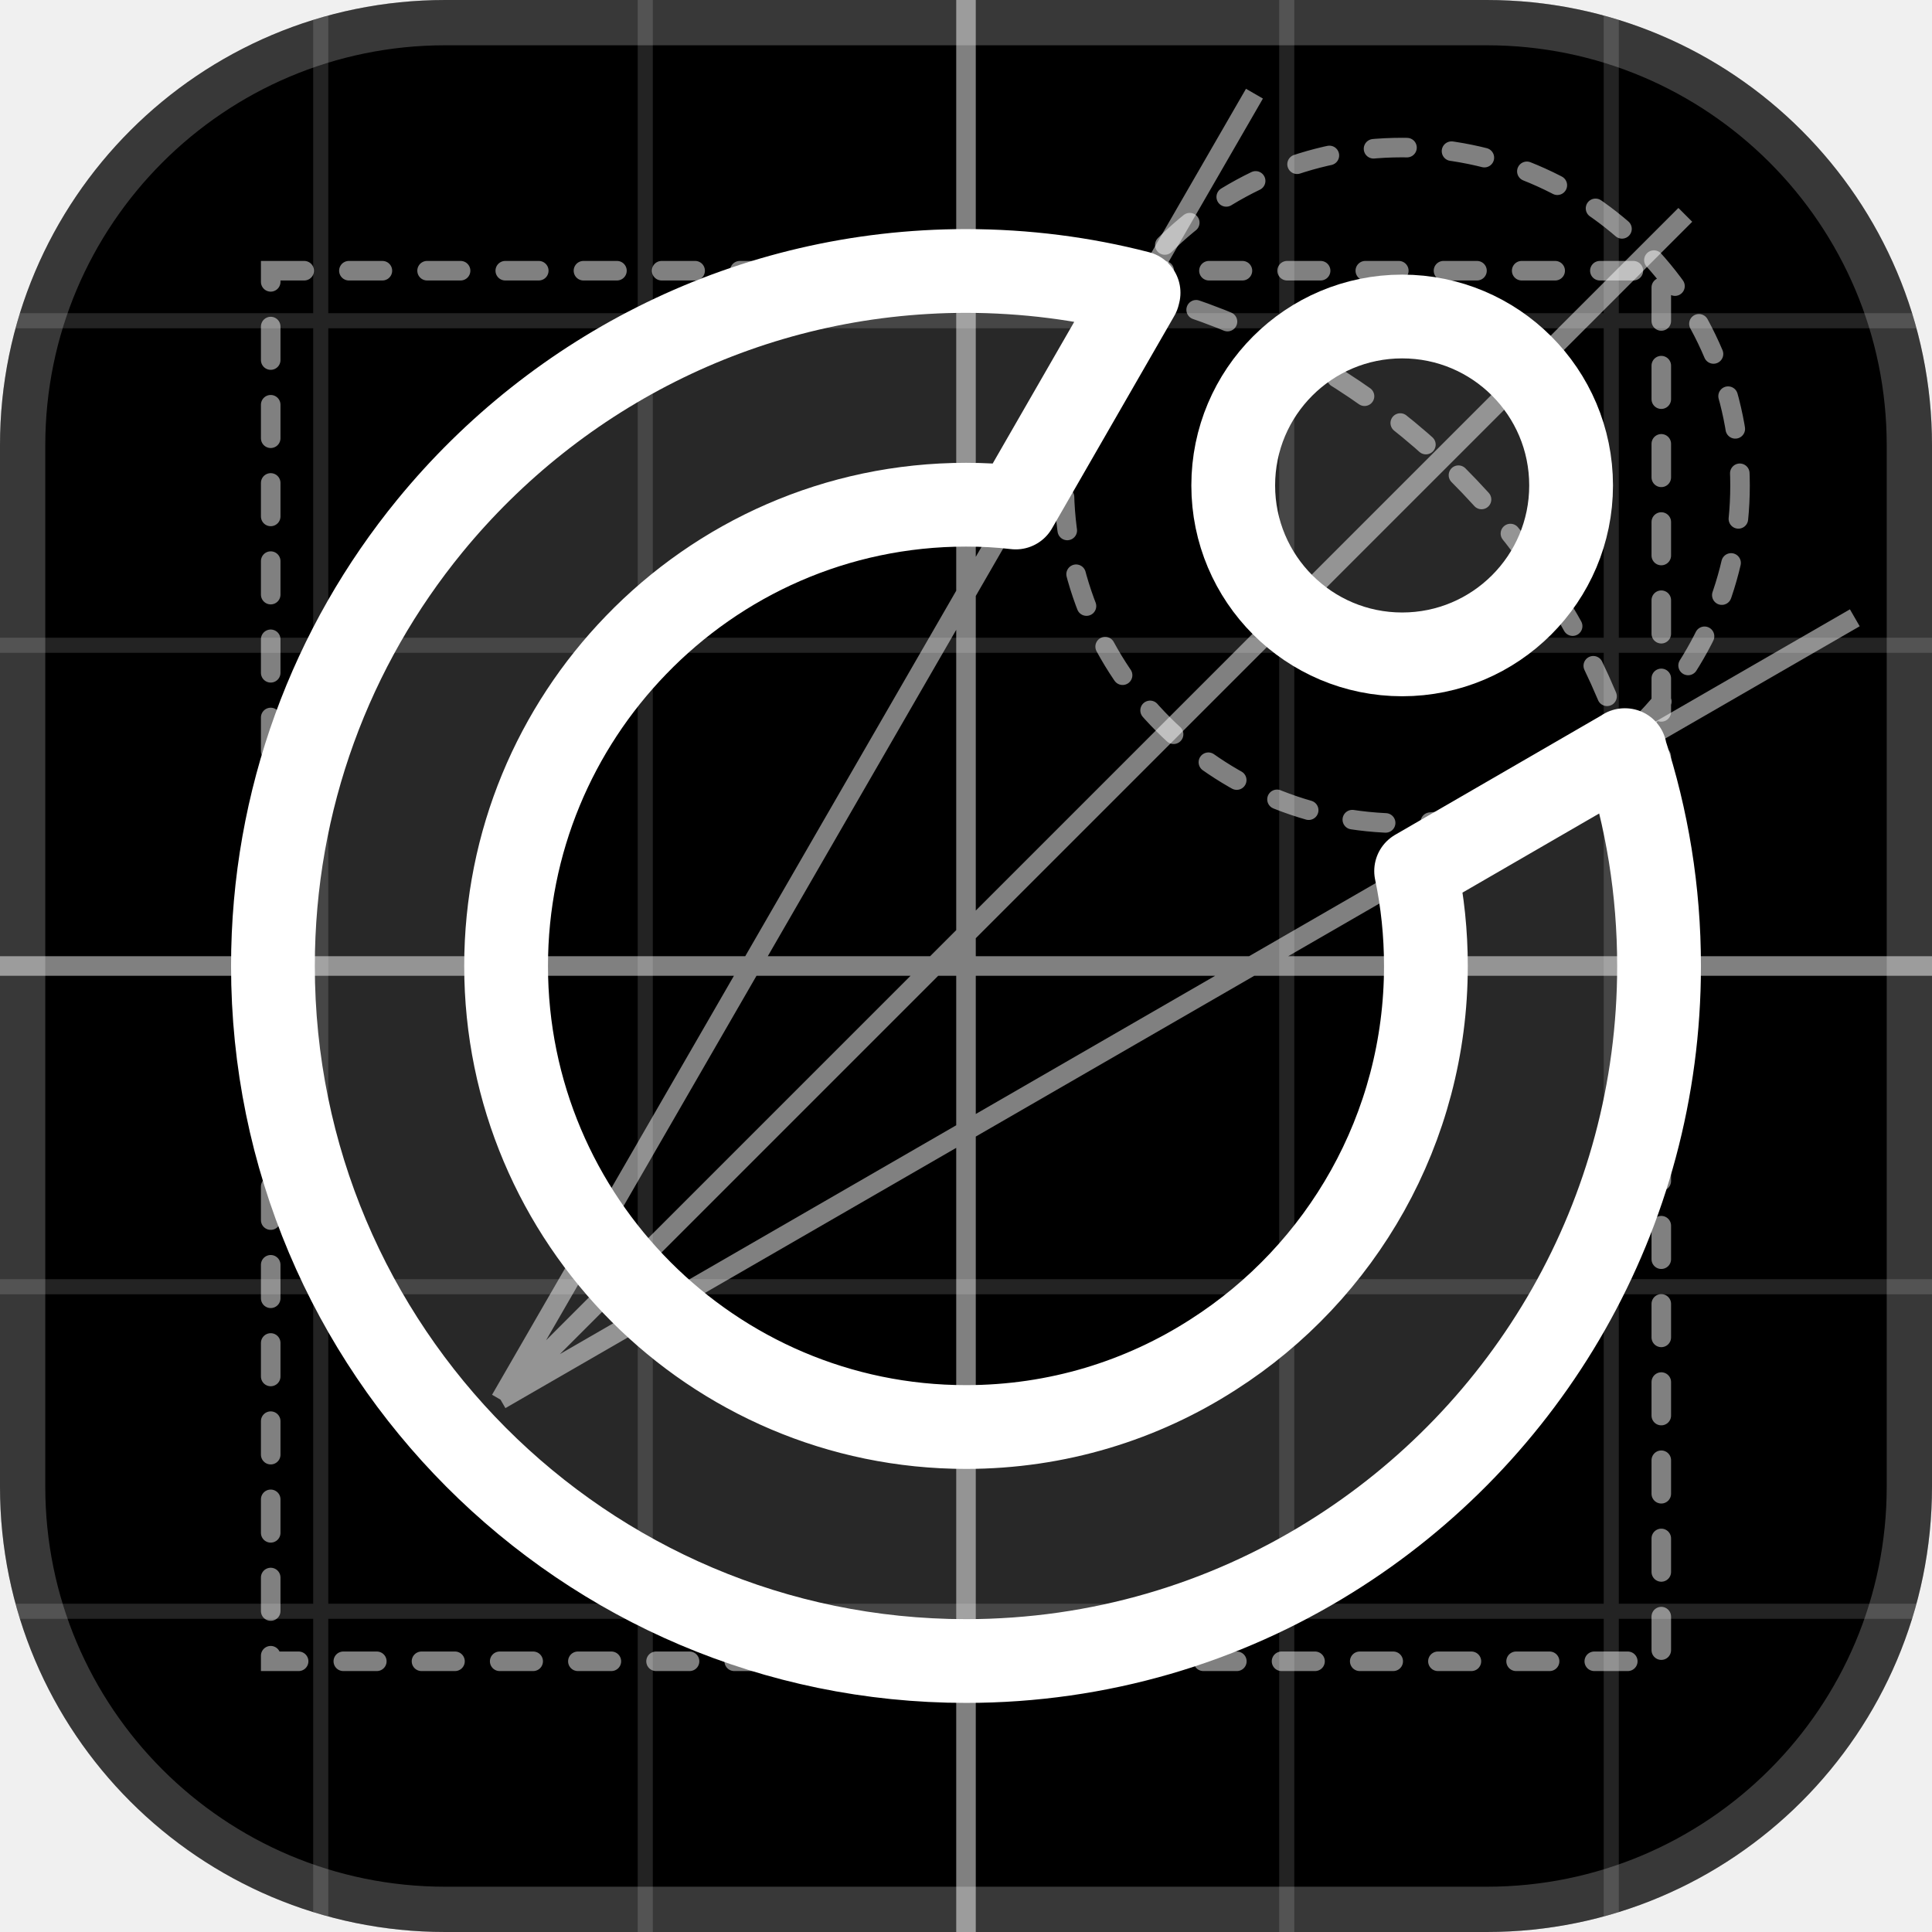
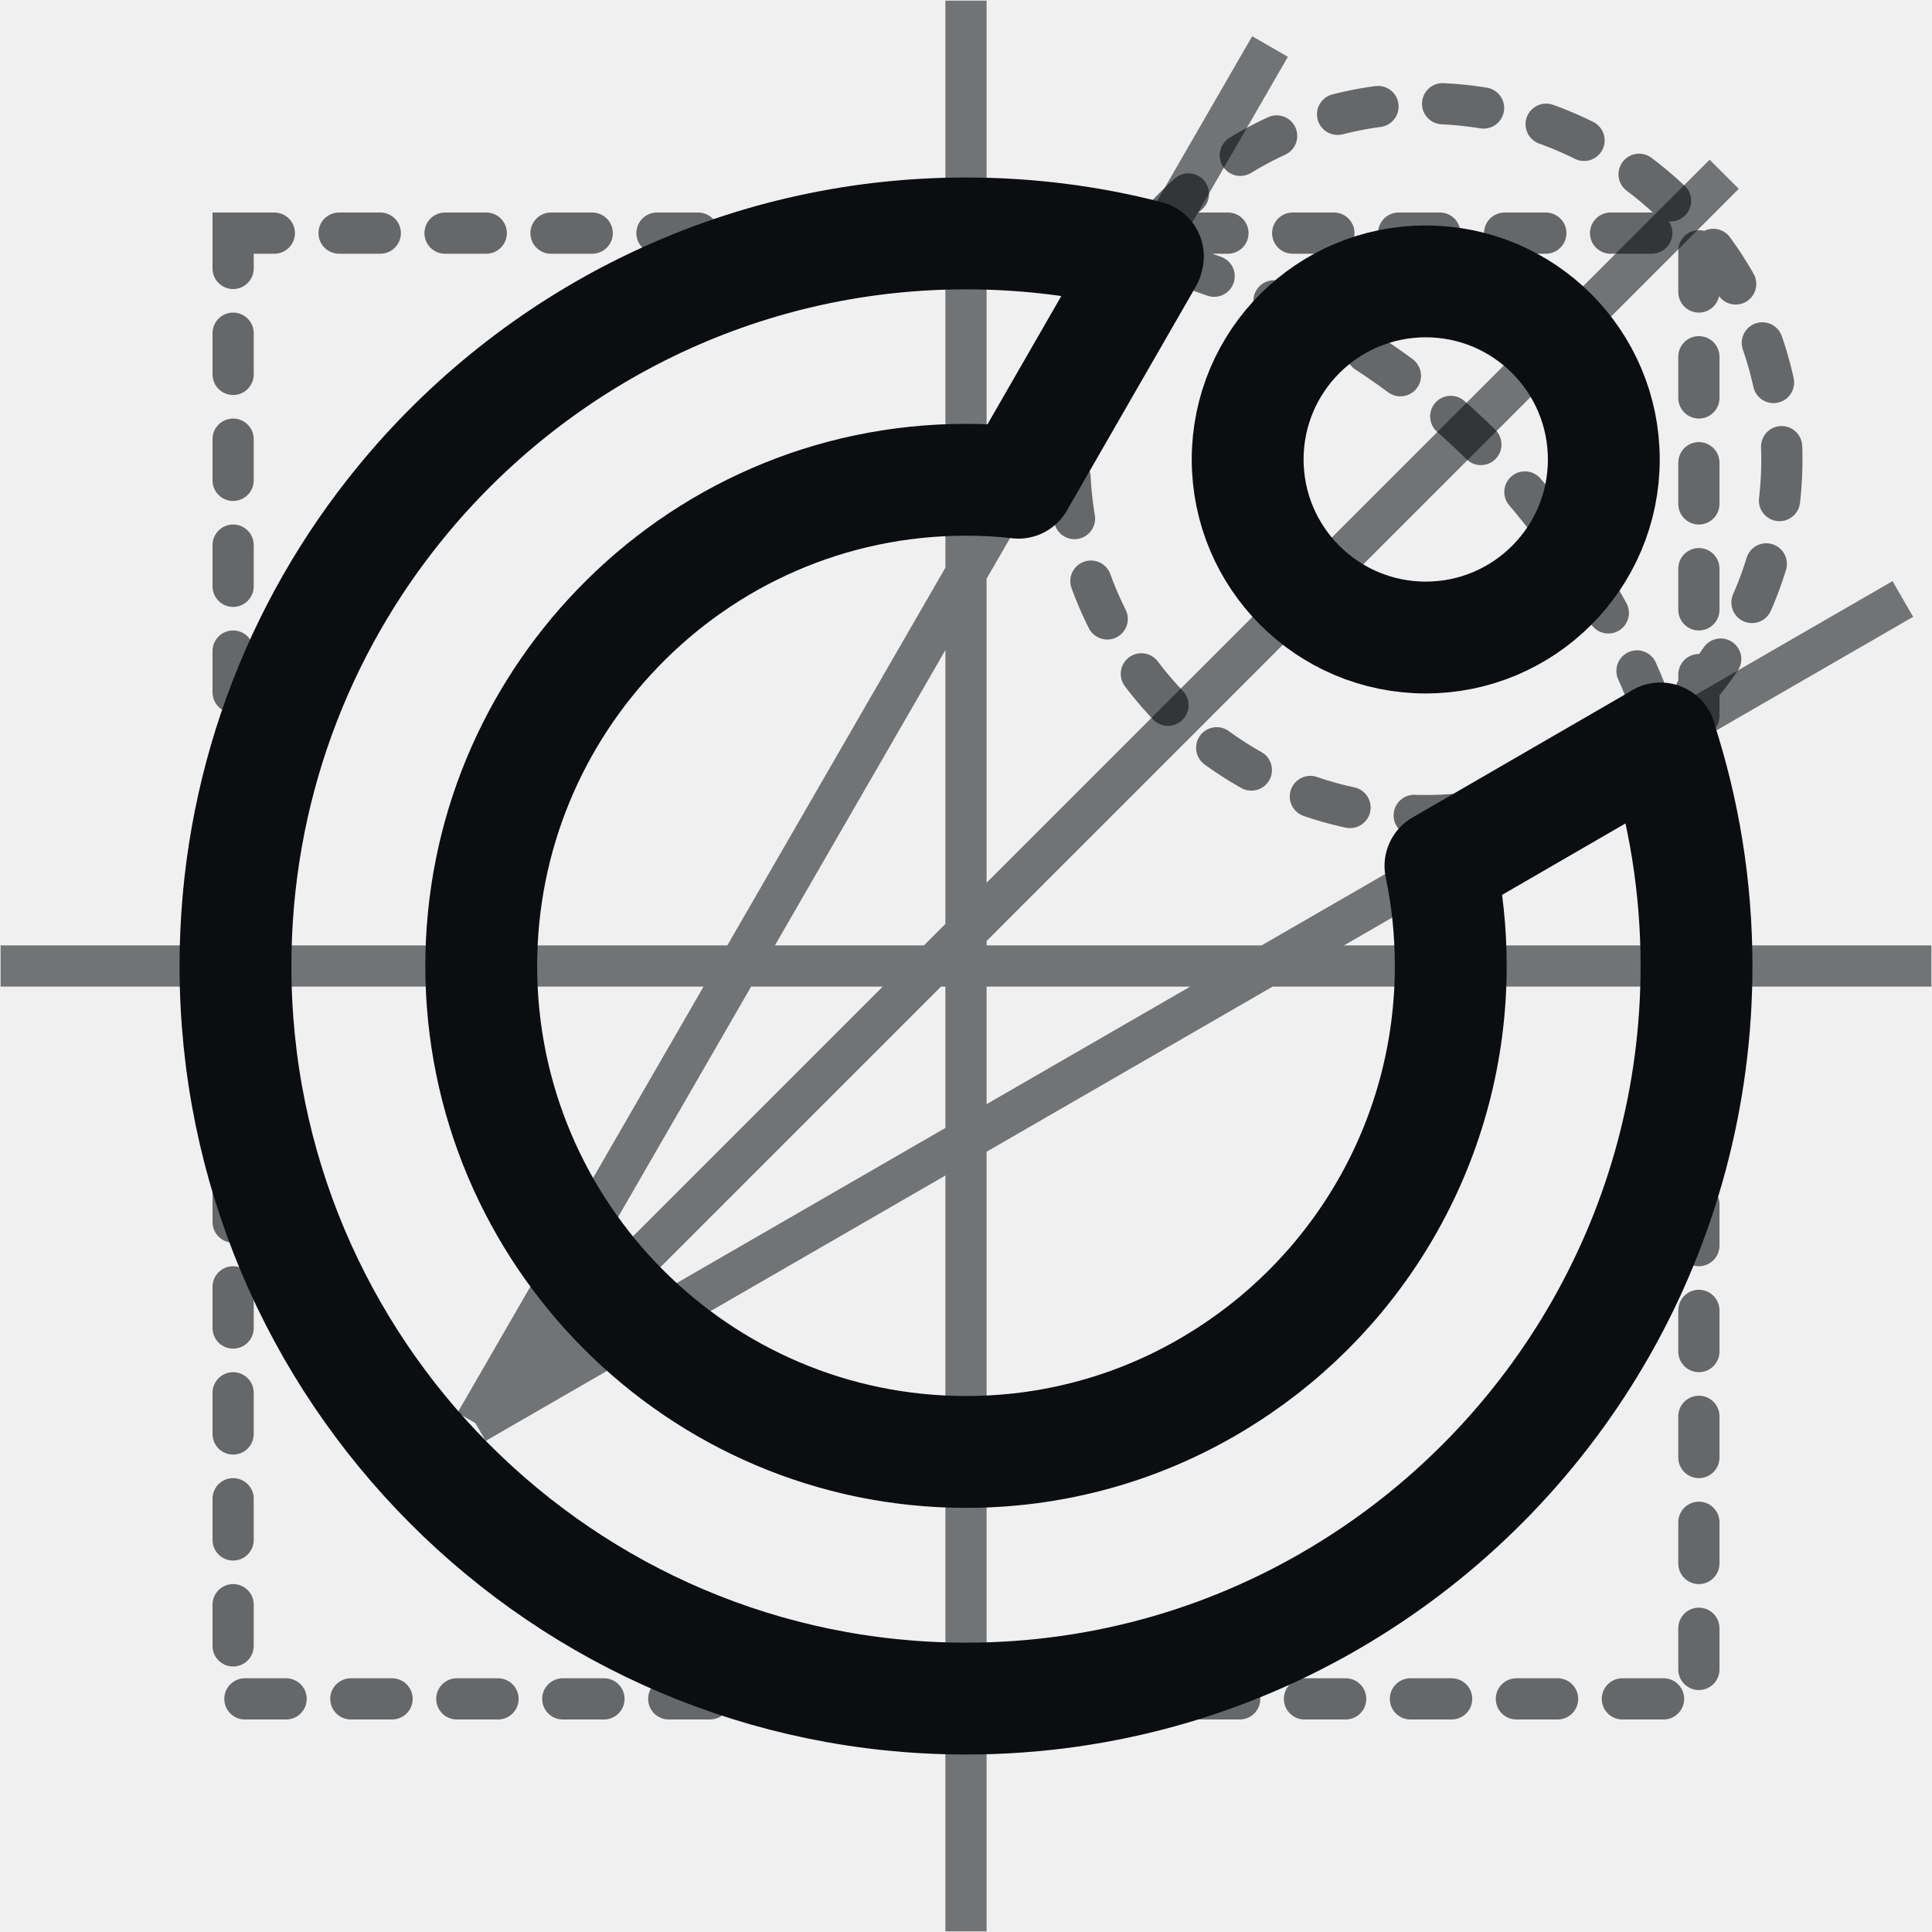
<svg xmlns="http://www.w3.org/2000/svg" viewBox="-256 -256 512 512">
-   <defs>
-     <clipPath id="eon-bpi-clip">
-       <rect x="-256" y="-256" width="512" height="512" rx="118" />
-     </clipPath>
-   </defs>
-   <rect x="-256" y="-256" width="512" height="512" rx="118" fill="#000" />
-   <g clip-path="url(#eon-bpi-clip)" fill="none" stroke="#fff">
-     <rect x="-250" y="-250" width="500" height="500" rx="112" stroke-opacity=".22" stroke-width="12" />
-     <path stroke-opacity=".14" stroke-width="4" d="M-171 -256V256M-85 -256V256M85 -256V256M171 -256V256M-256 -171H256M-256 -85H256M-256 85H256M-256 171H256" />
-     <g transform="scale(.74)">
-       <path stroke-opacity=".5" stroke-width="7" d="M-346 0H346M0 -346V346M-166.7 155.3L318.3 -124.7M-166.7 155.3L257.6 -269M-166.7 155.3L103.3 -312.4" />
-       <path stroke-opacity=".5" stroke-width="7" stroke-dasharray="12 16" stroke-linecap="round" d="M-249 -249h498v498h-498ZM0 -249A249 249 0 0 1 249 0M277.2 -172.1A121 121 0 1 1 35.2 -172.1A121 121 0 1 1 277.2 -172.1" />
-       <g fill="#fff" fill-opacity=".16" stroke-width="30" stroke-linejoin="round">
-         <path d="M 236.0 -77.3 L 161.2 -34.0 C 163.5 -23.1 164.7 -11.7 164.7 -0.0 C 164.7 58.3 134.4 109.8 88.6 139.1 C 63.0 155.6 32.6 165.1 0.0 165.1 C -90.8 165.1 -164.7 91.0 -164.7 -0.0 C -164.7 -44.6 -147.0 -85.1 -118.2 -114.9 C -88.3 -145.9 -46.4 -165.2 0.0 -165.2 C 6.0 -165.2 11.9 -164.9 17.8 -164.2 L 61.6 -240.3 L 61.8 -241.1 C 42.1 -246.2 21.3 -248.9 0.0 -248.9 C -77.3 -248.9 -146.4 -213.3 -192.0 -157.6 C -227.2 -114.6 -248.2 -59.7 -248.2 0.0 C -248.2 137.3 -136.9 248.9 0.0 248.9 C 47.8 248.9 92.5 235.3 130.4 211.7 C 201.1 167.8 248.2 89.3 248.2 0.0 C 248.2 -27.0 243.9 -52.9 235.9 -77.3 L 236.0 -77.3Z" />
-         <circle cx="156.2" cy="-172.1" r="60.5" />
-       </g>
-     </g>
+   <style>
+     g { stroke: #0B0D10; }
+     @media (prefers-color-scheme: dark) { g { stroke: #F7F8FA; } }
+   </style>
+   <g fill="none" transform="scale(.78)">
+     <path stroke-opacity=".55" stroke-width="14" d="M-328 0H328M0 -328V328M-166.7 155.3L318.3 -124.7M-166.7 155.3L257.6 -269M-166.7 155.3L103.3 -312.4" />
+     <path stroke-opacity=".6" stroke-width="14" stroke-dasharray="14 22" stroke-linecap="round" d="M-249 -249h498v498h-498ZM0 -249A249 249 0 0 1 249 0M277.2 -172.1A121 121 0 1 1 35.2 -172.1A121 121 0 1 1 277.2 -172.1" />
+     <path stroke-width="38" stroke-linejoin="round" d="M 236.0 -77.3 L 161.2 -34.0 C 163.5 -23.1 164.7 -11.7 164.7 -0.0 C 164.7 58.3 134.4 109.8 88.6 139.1 C 63.0 155.6 32.6 165.1 0.0 165.1 C -90.8 165.1 -164.7 91.0 -164.7 -0.0 C -164.7 -44.6 -147.0 -85.1 -118.2 -114.9 C -88.3 -145.9 -46.4 -165.2 0.0 -165.2 C 6.0 -165.2 11.9 -164.9 17.8 -164.2 L 61.6 -240.3 L 61.8 -241.1 C 42.1 -246.2 21.3 -248.9 0.0 -248.9 C -77.3 -248.9 -146.4 -213.3 -192.0 -157.6 C -227.2 -114.6 -248.2 -59.7 -248.2 0.0 C -248.2 137.3 -136.9 248.9 0.0 248.9 C 47.8 248.9 92.5 235.3 130.4 211.7 C 201.1 167.8 248.2 89.3 248.2 0.0 C 248.2 -27.0 243.9 -52.9 235.9 -77.3 L 236.0 -77.3Z" />
+     <circle stroke-width="38" cx="156.2" cy="-172.1" r="60.5" />
  </g>
</svg>
